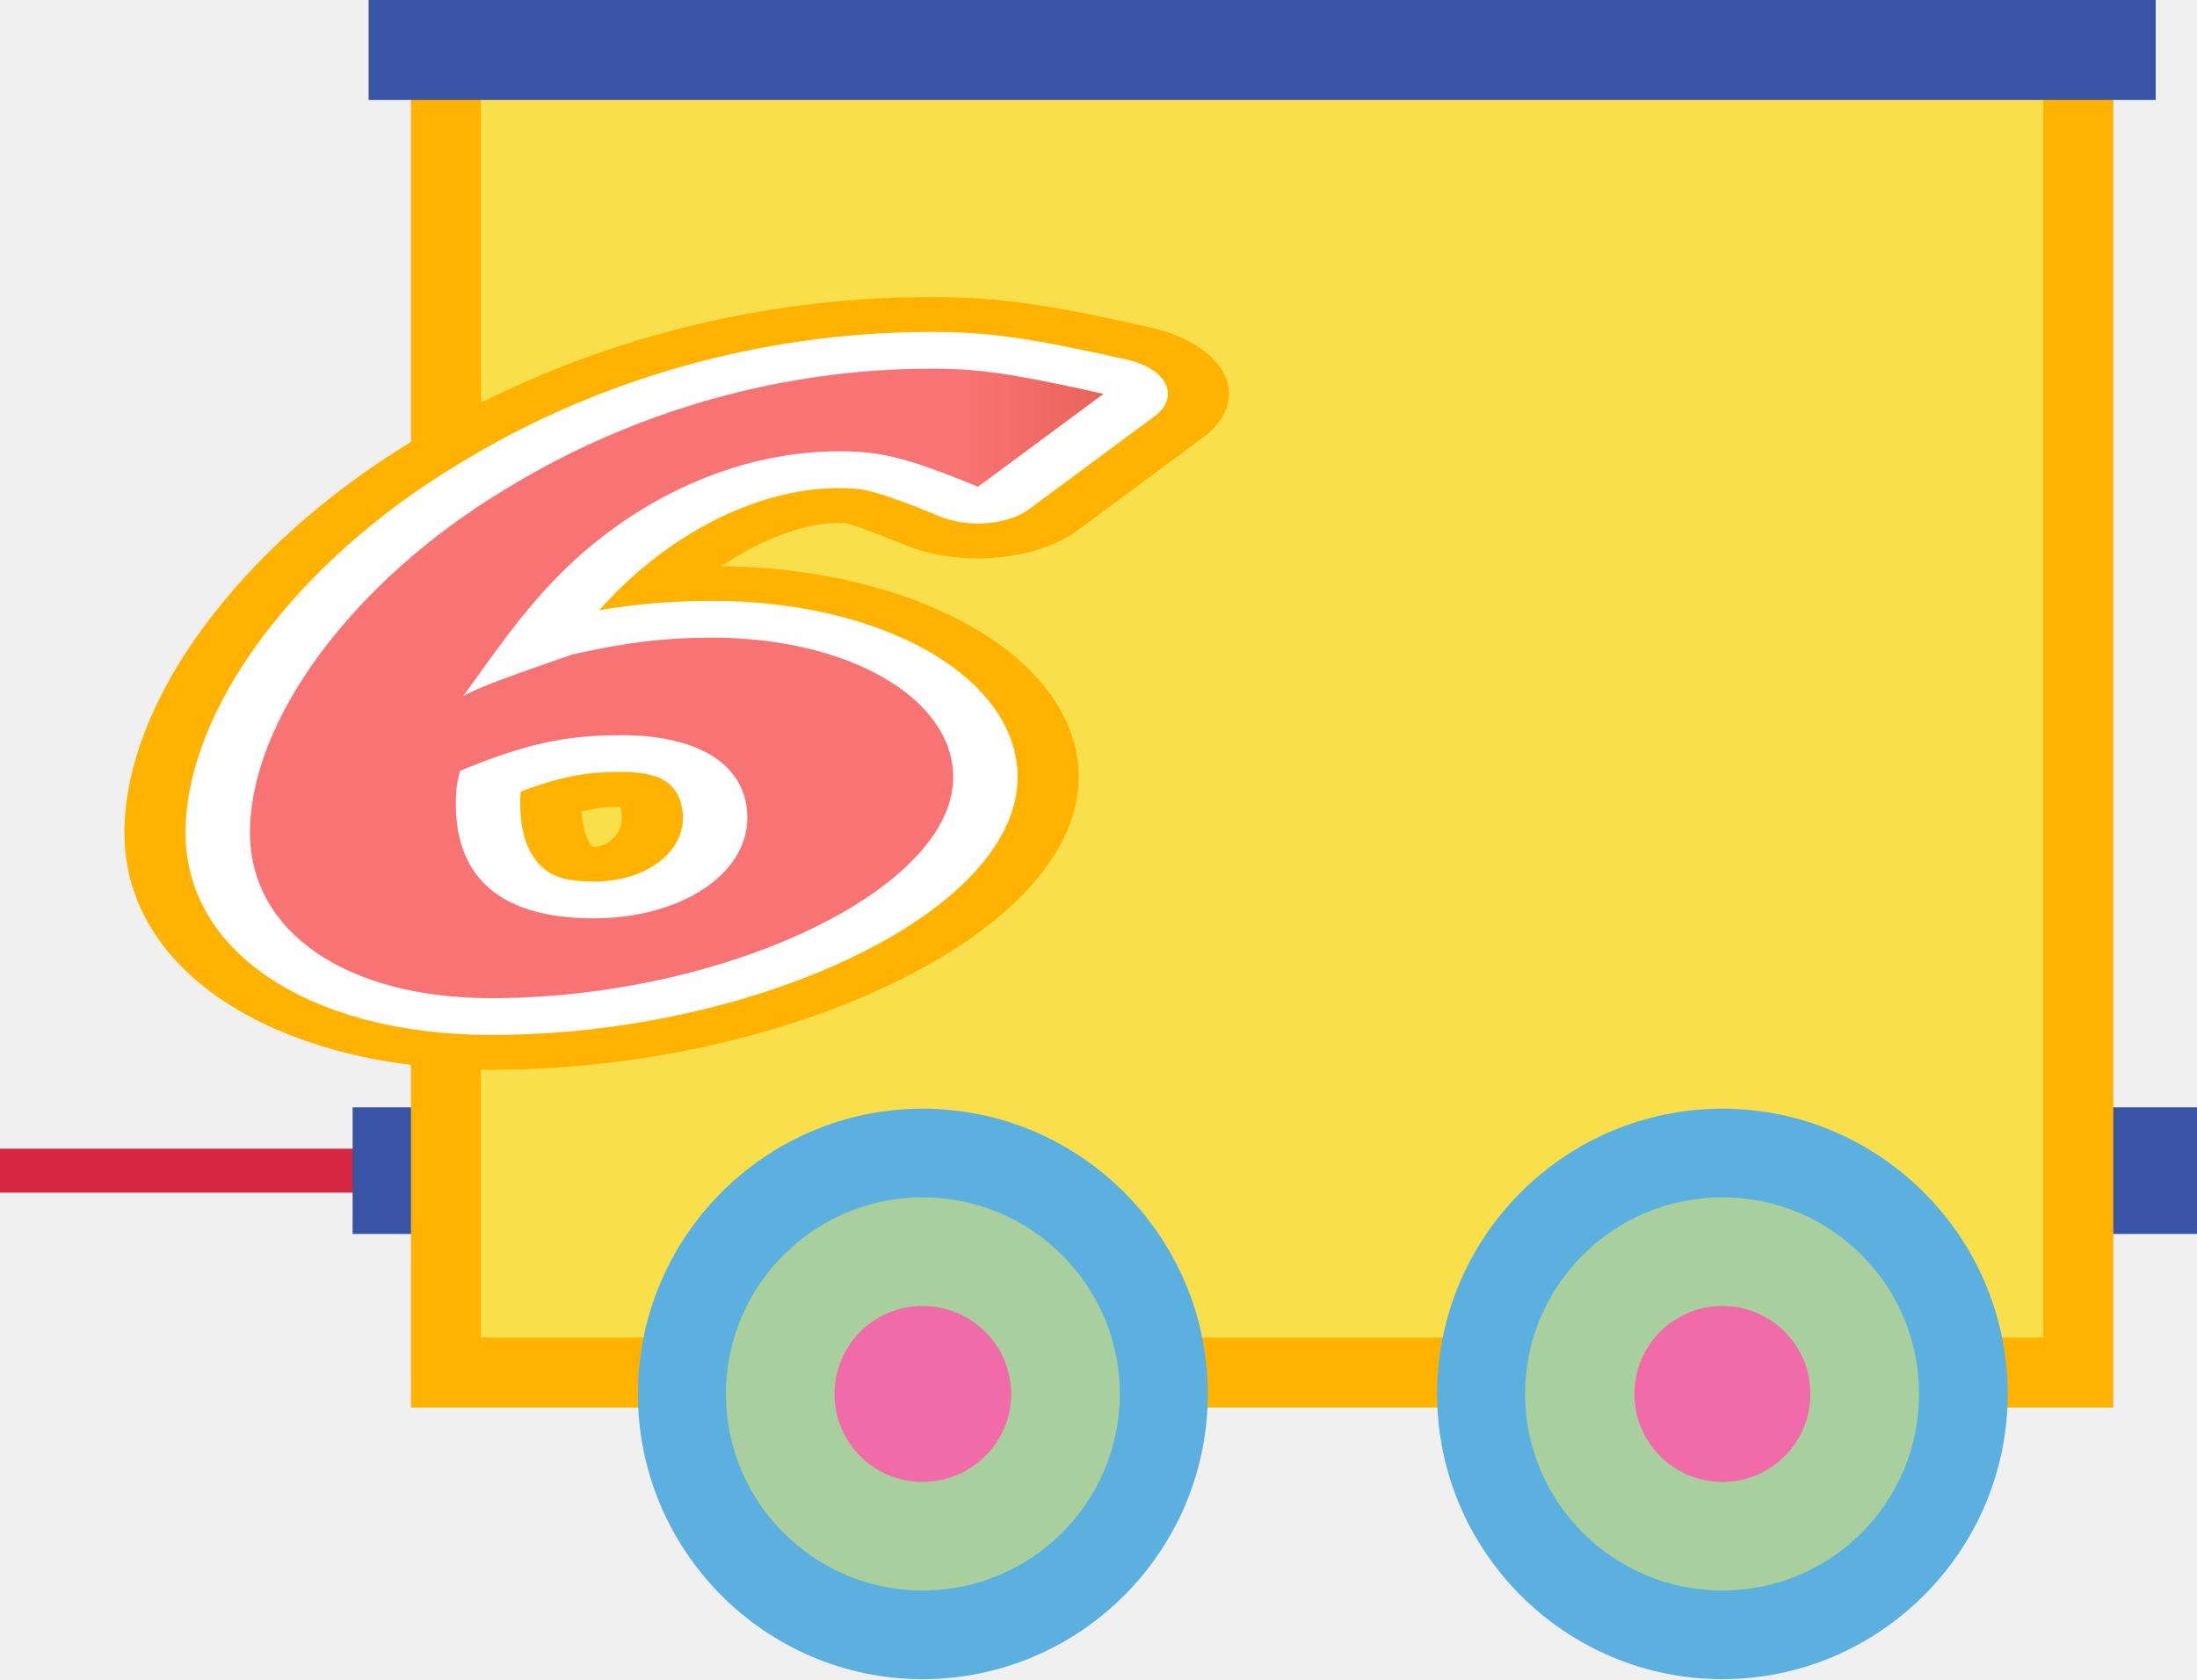
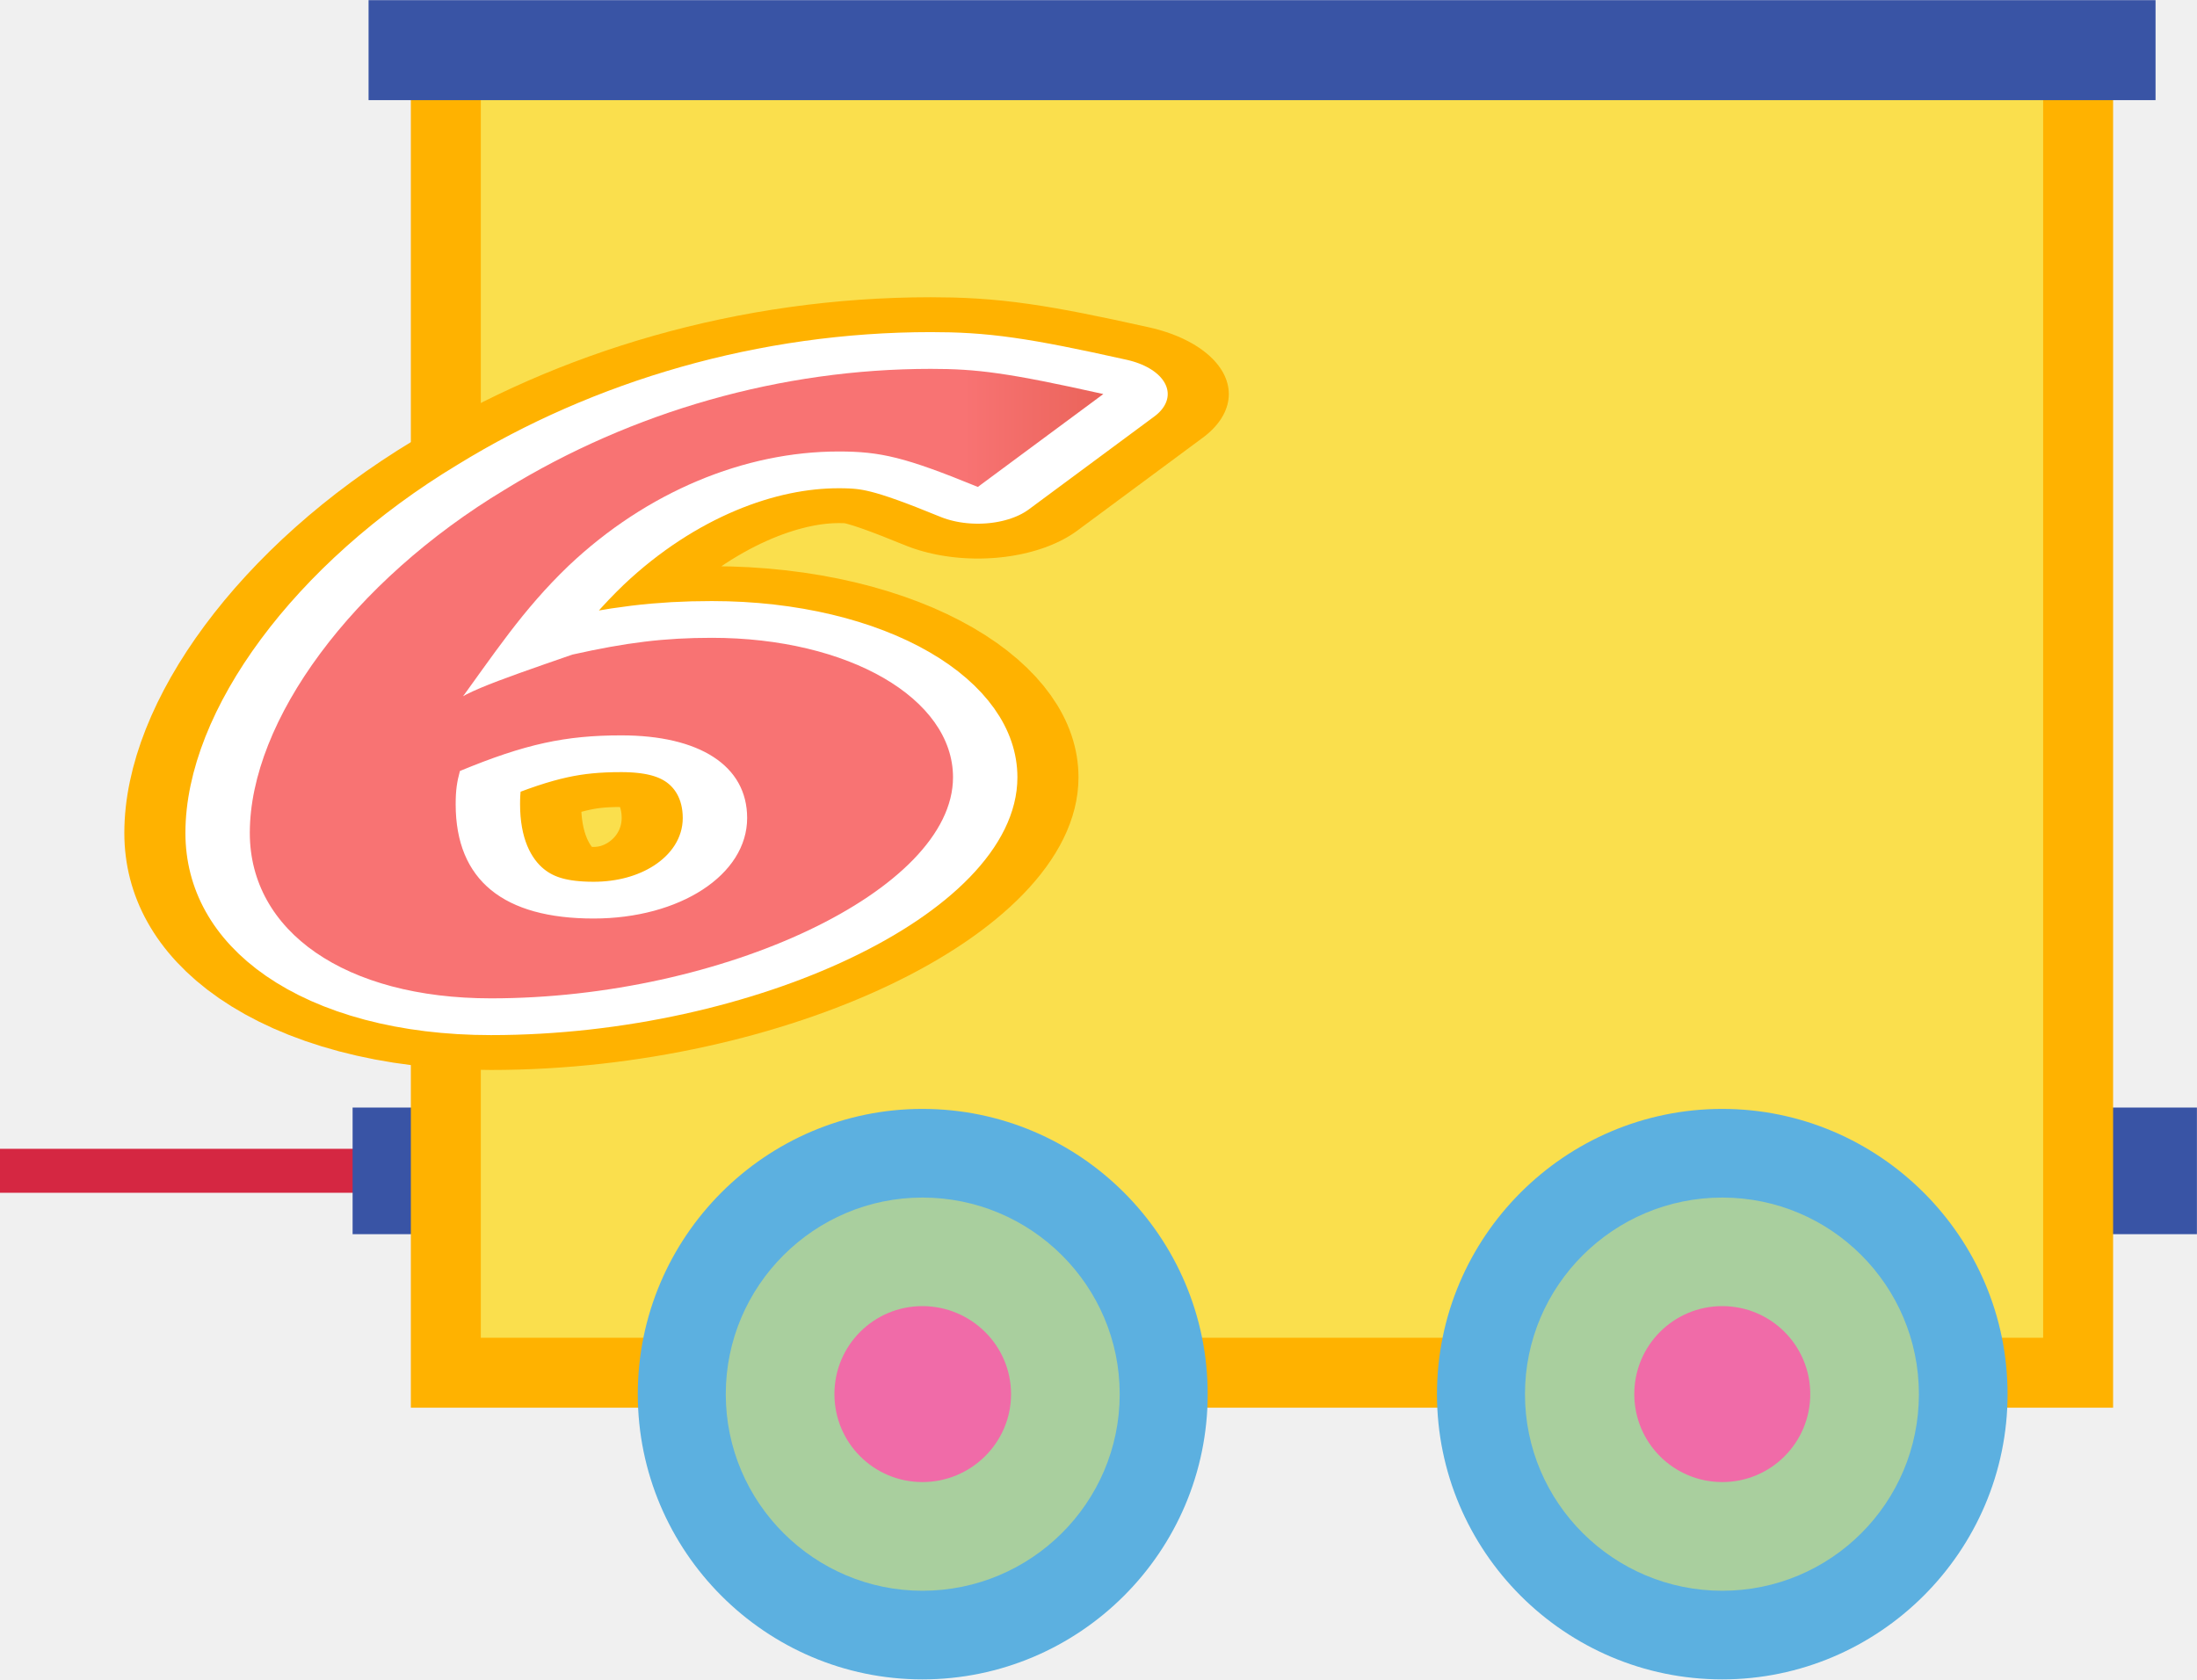
- <svg xmlns="http://www.w3.org/2000/svg" xmlns:xlink="http://www.w3.org/1999/xlink" version="1.1" id="svg2" xml:space="preserve" width="185.381" height="141.709" viewBox="0 0 185.381 141.709">
-   <defs id="defs6">
-     <linearGradient spreadMethod="pad" y2="88.8" x2="81.537" y1="88.8" x1="48.662" gradientUnits="userSpaceOnUse" id="linearGradient907">
-       <stop id="stop903" stop-color="#F15A29" offset="0%" style="stop-color:#5370a0;stop-opacity:1" />
-       <stop id="stop905" stop-color="#F67950" offset="100%" style="stop-color:#2e4050;stop-opacity:1" />
+ <svg xmlns="http://www.w3.org/2000/svg" xmlns:xlink="http://www.w3.org/1999/xlink" width="185.38" height="141.71" version="1.1" viewBox="0 0 185.38 141.71" xml:space="preserve">
+   <defs>
+     <linearGradient id="Gradient_39" x1="45.662" x2="84.537" y1="88.8" y2="88.8" gradientUnits="userSpaceOnUse">
+       <stop stop-color="#f87373" offset="0" />
+       <stop stop-color="#b92d00" offset="1" />
    </linearGradient>
-     <linearGradient id="linearGradient2234">
-       <stop style="stop-color:#000000;stop-opacity:1;" offset="0" id="stop2230" />
-       <stop style="stop-color:#000000;stop-opacity:0;" offset="1" id="stop2232" />
-     </linearGradient>
-     <clipPath clipPathUnits="userSpaceOnUse" id="clipPath48">
-       <path d="M 0,500 H 500 V 0 H 0 Z" id="path46" />
-     </clipPath>
-     <clipPath clipPathUnits="userSpaceOnUse" id="clipPath672">
-       <path d="M 0,500 H 500 V 0 H 0 Z" id="path670" />
-     </clipPath>
-     <radialGradient xlink:href="#linearGradient2234" id="radialGradient2240" cx="139.247" cy="-132.204" fx="139.247" fy="-132.204" r="9.053" gradientTransform="matrix(1,0,0,1.503883,0,66.61543)" gradientUnits="userSpaceOnUse" />
-     <linearGradient id="Gradient_40" gradientUnits="userSpaceOnUse" x1="48.662" y1="88.8" x2="81.537" y2="88.8" spreadMethod="pad">
-       <stop offset="0%" stop-color="#F15A29" id="stop197" />
-       <stop offset="100%" stop-color="#F67950" id="stop199" />
-     </linearGradient>
-     <linearGradient id="Gradient_39" gradientUnits="userSpaceOnUse" x1="45.662" y1="88.8" x2="84.537" y2="88.8" spreadMethod="pad">
-       <stop offset="0%" stop-color="#F67950" id="stop192" style="stop-color:#f87373;stop-opacity:1" />
-       <stop offset="100%" stop-color="#F15A29" id="stop194" style="stop-color:#b92d00;stop-opacity:1" />
-     </linearGradient>
-     <linearGradient id="Gradient_38" gradientUnits="userSpaceOnUse" x1="30.663" y1="88.8" x2="99.537" y2="88.8" spreadMethod="pad">
-       <stop offset="0%" stop-color="#D1D3D4" id="stop187" />
-       <stop offset="100%" stop-color="#FFFFFF" id="stop189" />
-     </linearGradient>
-     <linearGradient id="Gradient_37" gradientUnits="userSpaceOnUse" x1="27.663" y1="88.8" x2="102.537" y2="88.8" spreadMethod="pad">
-       <stop offset="0%" stop-color="#FFFFFF" id="stop182" />
-       <stop offset="100%" stop-color="#D1D3D4" id="stop184" />
-     </linearGradient>
-     <linearGradient xlink:href="#Gradient_39" id="linearGradient6398-7-7" x1="267.698" y1="-370.805" x2="291.218" y2="-370.805" gradientUnits="userSpaceOnUse" gradientTransform="matrix(1.298888,0,0,1.298888,-153.151,-16.51642)" />
-     <linearGradient xlink:href="#Gradient_39" id="linearGradient6398-7-7-8" x1="267.698" y1="-370.805" x2="291.218" y2="-370.805" gradientUnits="userSpaceOnUse" gradientTransform="matrix(1.298888,0,0,1.298888,-153.151,-16.51642)" />
+     <linearGradient id="linearGradient6398-7-7" x1="267.7" x2="291.22" y1="-370.8" y2="-370.8" gradientTransform="matrix(1.2989 0 0 1.2989 -153.15 -16.516)" gradientUnits="userSpaceOnUse" xlink:href="#Gradient_39" />
+     <linearGradient id="linearGradient6398-7-7-8" x1="267.7" x2="291.22" y1="-370.8" y2="-370.8" gradientTransform="matrix(1.2989 0 0 1.2989 -153.15 -16.516)" gradientUnits="userSpaceOnUse" xlink:href="#Gradient_39" />
  </defs>
-   <g id="g10" transform="matrix(1.333333,0,0,-1.333333,-262.044,557.5253)">
-     <path d="m 327.301,340.041 h 8.268 v 8.015 h -8.268 z" style="fill:#3954a5;fill-opacity:1;fill-rule:evenodd;stroke:none" id="path494" />
-     <path d="m 196.533,342.656 h 25.858 v 2.784 h -25.858 z" style="fill:#d52742;fill-opacity:1;fill-rule:evenodd;stroke:none" id="path496" />
-     <path d="m 218.848,340.041 h 8.268 v 8.015 h -8.268 z" style="fill:#3954a5;fill-opacity:1;fill-rule:evenodd;stroke:none" id="path562" />
-     <path d="m 224.755,331.268 h 103.305 v 83.529 H 224.755 Z" style="fill:#fadf4d;fill-opacity:1;fill-rule:evenodd;stroke:#ffb200;stroke-width:4.427;stroke-miterlimit:4;stroke-dasharray:none;stroke-opacity:1" id="path564" />
-     <path d="m 219.86,411.816 h 113.094 v 6.328 H 219.86 Z" style="fill:#3954a5;fill-opacity:1;fill-rule:evenodd;stroke:none" id="path568" />
-     <g style="fill:#5cb0e0;fill-opacity:1" id="g570" transform="translate(254.9144,311.862)">
-       <path d="M 0,0 C 9.955,0 18.054,8.099 18.054,18.055 18.054,28.01 9.955,36.109 0,36.109 -9.913,36.109 -18.012,28.01 -18.012,18.055 -18.012,8.099 -9.913,0 0,0" style="fill:#5cb0e0;fill-opacity:1;fill-rule:evenodd;stroke:none" id="path572" />
+   <g transform="matrix(1.3333 0 0 -1.3333 -262.04 557.53)">
+     <g fill-rule="evenodd">
+       <path d="m327.3 340.04h8.268v8.015h-8.268z" fill="#3954a5" />
+       <path d="m196.53 342.66h25.858v2.784h-25.858z" fill="#d52742" />
+       <path d="m218.85 340.04h8.268v8.015h-8.268z" fill="#3954a5" />
+       <path d="m224.75 331.27h103.3v83.529h-103.3z" fill="#fadf4d" stroke="#ffb200" stroke-width="4.427" />
+       <path d="m219.86 411.82h113.09v6.328h-113.09z" fill="#3954a5" />
    </g>
-     <g style="fill:#a9cf9e;fill-opacity:1" id="g574" transform="translate(254.9144,317.4724)">
-       <path d="M 0,0 C 6.876,0 12.486,5.568 12.486,12.444 12.486,19.32 6.876,24.888 0,24.888 -6.834,24.888 -12.444,19.32 -12.444,12.444 -12.444,5.568 -6.834,0 0,0" style="fill:#a9cf9e;fill-opacity:1;fill-rule:evenodd;stroke:none" id="path576" />
+     <g transform="translate(254.91 311.86)" fill="#5cb0e0">
+       <path d="m0 0c9.955 0 18.054 8.099 18.054 18.055 0 9.955-8.099 18.054-18.054 18.054-9.913 0-18.012-8.099-18.012-18.054 0-9.956 8.099-18.055 18.012-18.055" fill="#5cb0e0" fill-rule="evenodd" />
    </g>
-     <g style="fill:#f06ba8;fill-opacity:1" id="g578" transform="translate(254.9144,324.3483)">
-       <path d="m 0,0 c 3.079,0 5.61,2.489 5.61,5.568 0,3.08 -2.531,5.568 -5.61,5.568 -3.079,0 -5.568,-2.488 -5.568,-5.568 C -5.568,2.489 -3.079,0 0,0" style="fill:#f06ba8;fill-opacity:1;fill-rule:evenodd;stroke:none" id="path580" />
+     <g transform="translate(254.91 317.47)" fill="#a9cf9e">
+       <path d="m0 0c6.876 0 12.486 5.568 12.486 12.444s-5.61 12.444-12.486 12.444c-6.834 0-12.444-5.568-12.444-12.444s5.61-12.444 12.444-12.444" fill="#a9cf9e" fill-rule="evenodd" />
    </g>
-     <g style="fill:#5cb0e0;fill-opacity:1" id="g582" transform="translate(305.5345,311.862)">
-       <path d="M 0,0 C 9.913,0 18.055,8.099 18.055,18.055 18.055,28.01 9.913,36.109 0,36.109 -9.955,36.109 -18.055,28.01 -18.055,18.055 -18.055,8.099 -9.955,0 0,0" style="fill:#5cb0e0;fill-opacity:1;fill-rule:evenodd;stroke:none" id="path584" />
+     <g transform="translate(254.91 324.35)" fill="#f06ba8">
+       <path d="m0 0c3.079 0 5.61 2.489 5.61 5.568 0 3.08-2.531 5.568-5.61 5.568s-5.568-2.488-5.568-5.568c0-3.079 2.489-5.568 5.568-5.568" fill="#f06ba8" fill-rule="evenodd" />
    </g>
-     <g style="fill:#a9cf9e;fill-opacity:1" id="g586" transform="translate(305.5345,317.4724)">
-       <path d="M 0,0 C 6.876,0 12.444,5.568 12.444,12.444 12.444,19.32 6.876,24.888 0,24.888 -6.876,24.888 -12.486,19.32 -12.486,12.444 -12.486,5.568 -6.876,0 0,0" style="fill:#a9cf9e;fill-opacity:1;fill-rule:evenodd;stroke:none" id="path588" />
+     <g transform="translate(305.53 311.86)" fill="#5cb0e0">
+       <path d="m0 0c9.913 0 18.055 8.099 18.055 18.055 0 9.955-8.142 18.054-18.055 18.054-9.955 0-18.055-8.099-18.055-18.054 0-9.956 8.1-18.055 18.055-18.055" fill="#5cb0e0" fill-rule="evenodd" />
    </g>
-     <g style="fill:#f06ba8;fill-opacity:1" id="g590" transform="translate(305.5345,324.3483)">
-       <path d="m 0,0 c 3.079,0 5.568,2.489 5.568,5.568 0,3.08 -2.489,5.568 -5.568,5.568 -3.079,0 -5.568,-2.488 -5.568,-5.568 C -5.568,2.489 -3.079,0 0,0" style="fill:#f06ba8;fill-opacity:1;fill-rule:evenodd;stroke:none" id="path592" />
+     <g transform="translate(305.53 317.47)" fill="#a9cf9e">
+       <path d="m0 0c6.876 0 12.444 5.568 12.444 12.444s-5.568 12.444-12.444 12.444-12.486-5.568-12.486-12.444 5.61-12.444 12.486-12.444" fill="#a9cf9e" fill-rule="evenodd" />
    </g>
-     <text xml:space="preserve" style="font-style:normal;font-variant:normal;font-weight:bold;font-stretch:normal;font-size:72.738px;font-family:'Comic Sans MS';-inkscape-font-specification:'Comic Sans MS Bold';text-align:center;letter-spacing:0px;word-spacing:0px;text-anchor:middle;fill:url(#linearGradient6398-7-7-8);fill-opacity:1;stroke:#ffb200;stroke-width:12;stroke-linecap:round;stroke-linejoin:round;stroke-miterlimit:4;stroke-dasharray:none;stroke-opacity:1;paint-order:stroke fill markers" x="210.846" y="-470.483" id="text1417-4-1-0-6" transform="scale(1.323546,-0.7555461)">
-       <tspan id="tspan1415-7-4-2-6" x="210.846" y="-470.483" style="font-style:normal;font-variant:normal;font-weight:bold;font-stretch:normal;font-size:83.129px;font-family:'Comic Sans MS';-inkscape-font-specification:'Comic Sans MS Bold';text-align:center;text-anchor:middle;fill:url(#linearGradient6398-7-7-8);fill-opacity:1;stroke:#ffb200;stroke-width:12;stroke-linecap:round;stroke-linejoin:round;stroke-miterlimit:4;stroke-dasharray:none;stroke-opacity:1;paint-order:stroke fill markers">6</tspan>
+     <g transform="translate(305.53 324.35)" fill="#f06ba8">
+       <path d="m0 0c3.079 0 5.568 2.489 5.568 5.568 0 3.08-2.489 5.568-5.568 5.568s-5.568-2.488-5.568-5.568c0-3.079 2.489-5.568 5.568-5.568" fill="#f06ba8" fill-rule="evenodd" />
+     </g>
+     <text transform="scale(1.3235 -.75555)" x="210.846" y="-470.483" fill="url(#linearGradient6398-7-7-8)" font-family="'Comic Sans MS'" font-size="72.738px" font-weight="bold" letter-spacing="0px" stroke="#ffb200" stroke-linecap="round" stroke-linejoin="round" stroke-width="12" text-align="center" text-anchor="middle" word-spacing="0px" style="paint-order:stroke fill markers" xml:space="preserve">
+       <tspan x="210.846" y="-470.483" fill="url(#linearGradient6398-7-7-8)" font-family="'Comic Sans MS'" font-size="83.129px" font-weight="bold" stroke="#ffb200" stroke-linecap="round" stroke-linejoin="round" stroke-width="12" text-align="center" text-anchor="middle" style="paint-order:stroke fill markers">6</tspan>
    </text>
-     <text xml:space="preserve" style="font-style:normal;font-variant:normal;font-weight:bold;font-stretch:normal;font-size:72.738px;font-family:'Comic Sans MS';-inkscape-font-specification:'Comic Sans MS Bold';text-align:center;letter-spacing:0px;word-spacing:0px;text-anchor:middle;fill:url(#linearGradient6398-7-7);fill-opacity:1;stroke:#ffffff;stroke-width:6.158;stroke-linecap:round;stroke-linejoin:round;stroke-miterlimit:4;stroke-dasharray:none;stroke-opacity:1;paint-order:stroke fill markers" x="210.846" y="-470.483" id="text1417-4-1-0" transform="scale(1.323546,-0.7555461)">
-       <tspan id="tspan1415-7-4-2" x="210.846" y="-470.483" style="font-style:normal;font-variant:normal;font-weight:bold;font-stretch:normal;font-size:83.129px;font-family:'Comic Sans MS';-inkscape-font-specification:'Comic Sans MS Bold';text-align:center;text-anchor:middle;fill:url(#linearGradient6398-7-7);fill-opacity:1;stroke:#ffffff;stroke-width:6.158;stroke-linecap:round;stroke-linejoin:round;stroke-miterlimit:4;stroke-dasharray:none;stroke-opacity:1;paint-order:stroke fill markers">6</tspan>
+     <text transform="scale(1.3235 -.75555)" x="210.846" y="-470.483" fill="url(#linearGradient6398-7-7)" font-family="'Comic Sans MS'" font-size="72.738px" font-weight="bold" letter-spacing="0px" stroke="#ffffff" stroke-linecap="round" stroke-linejoin="round" stroke-width="6.158" text-align="center" text-anchor="middle" word-spacing="0px" style="paint-order:stroke fill markers" xml:space="preserve">
+       <tspan x="210.846" y="-470.483" fill="url(#linearGradient6398-7-7)" font-family="'Comic Sans MS'" font-size="83.129px" font-weight="bold" stroke="#ffffff" stroke-linecap="round" stroke-linejoin="round" stroke-width="6.158" text-align="center" text-anchor="middle" style="paint-order:stroke fill markers">6</tspan>
    </text>
  </g>
</svg>
